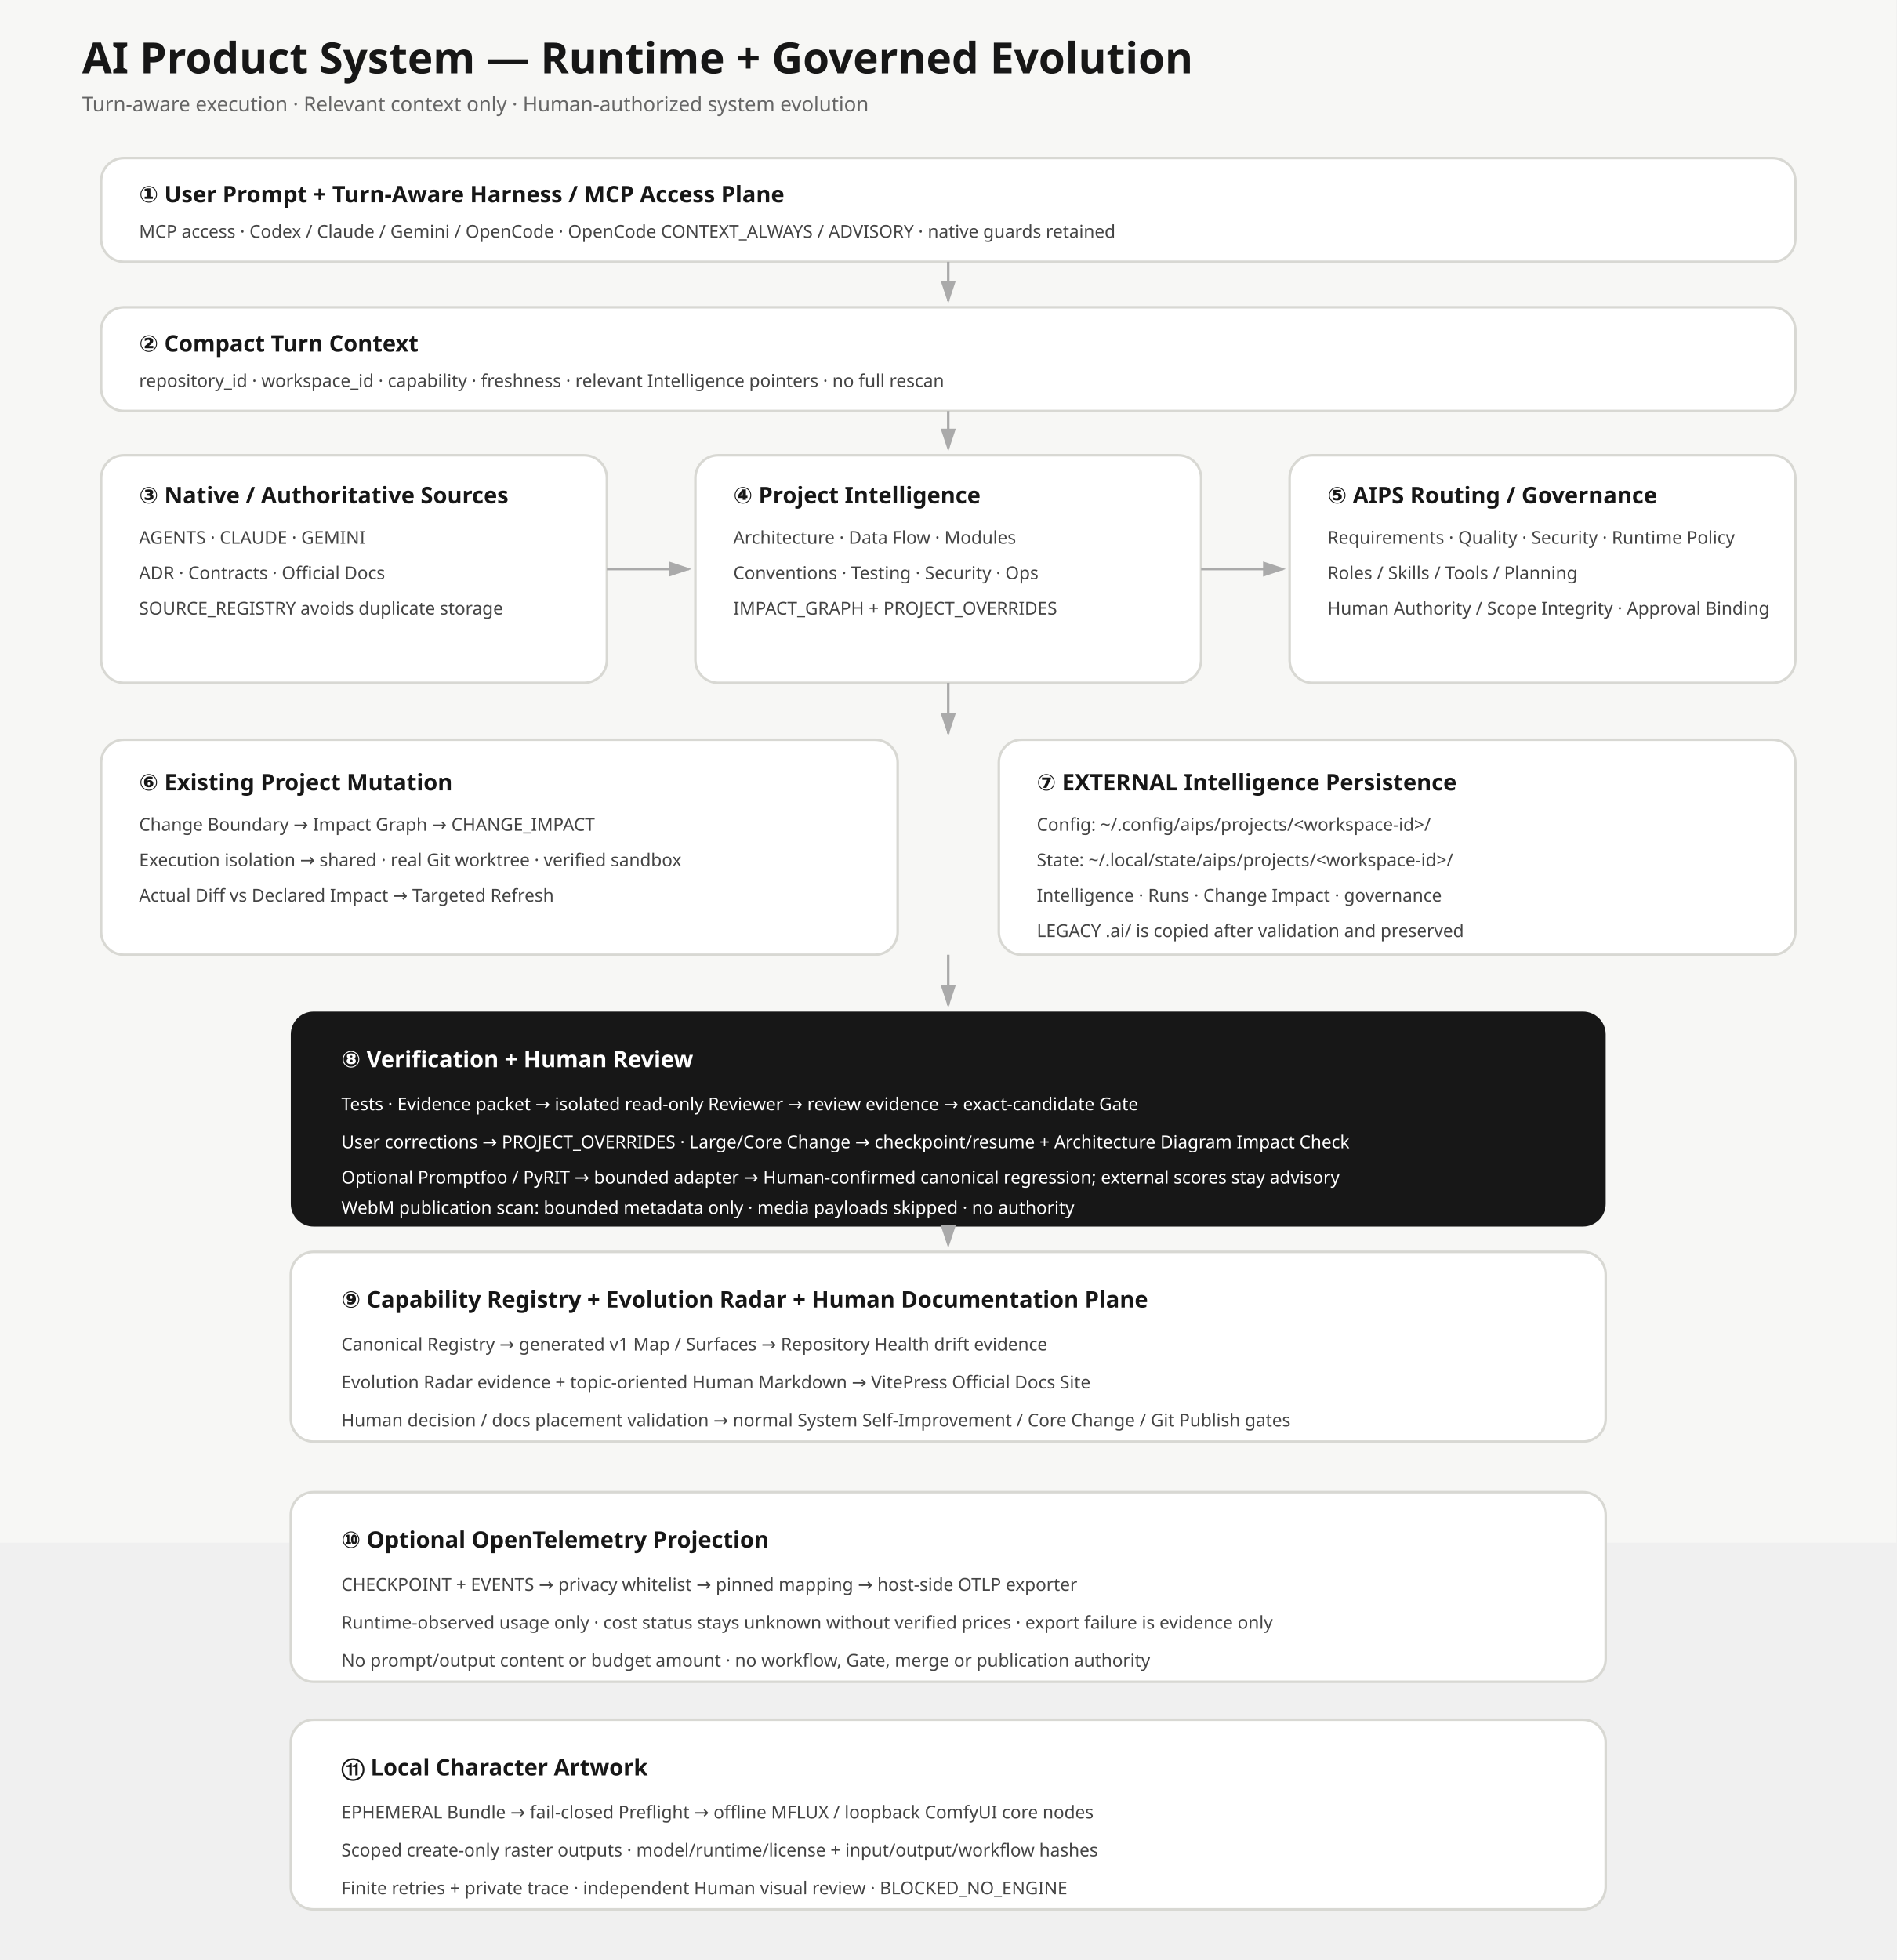
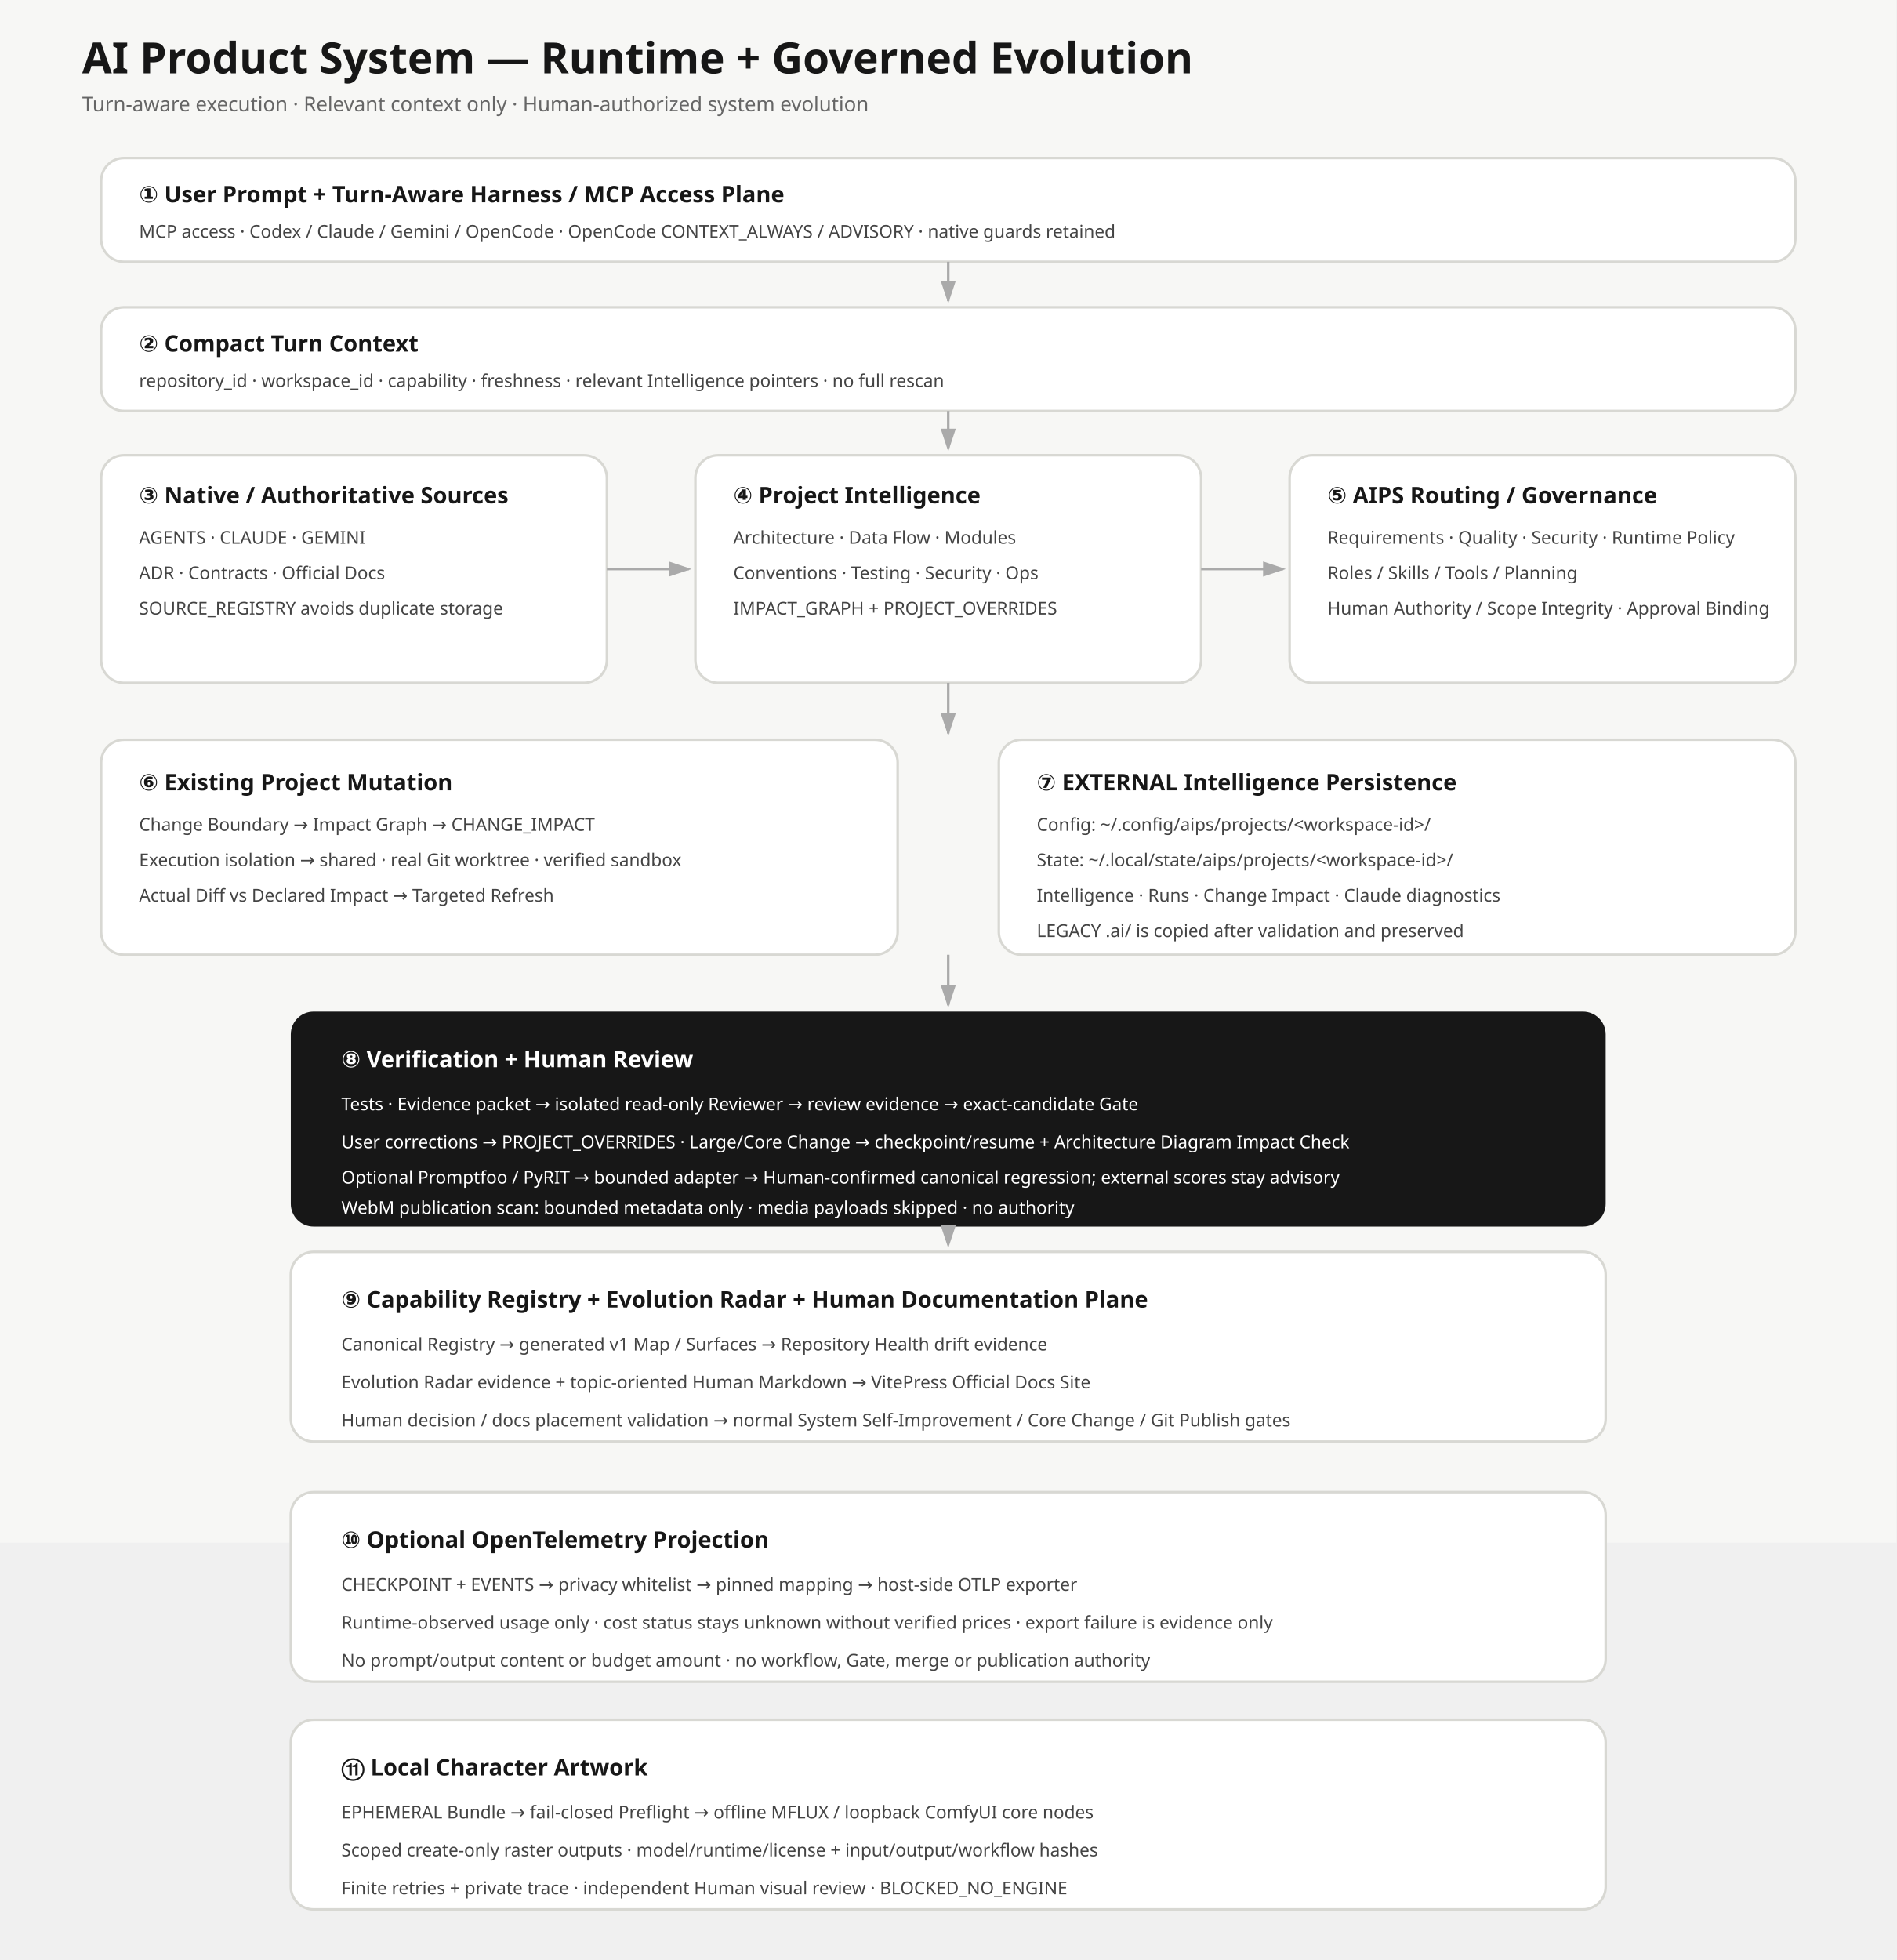
<svg xmlns="http://www.w3.org/2000/svg" width="1500" height="1550" viewBox="0 0 1500 1550">
  <rect width="1500" height="1220" fill="#f7f7f5" />
  <style>.title{font:700 34px system-ui,sans-serif;fill:#171717}.sub{font:400 16px system-ui,sans-serif;fill:#666}.h{font:700 18px system-ui,sans-serif;fill:#171717}.t{font:400 14px system-ui,sans-serif;fill:#444}.box{fill:#fff;stroke:#d8d8d3;stroke-width:2}.dark{fill:#171717}.white{fill:#fff}.line{stroke:#aaa;stroke-width:2;fill:none;marker-end:url(#a)}.dash{stroke:#aaa;stroke-width:2;stroke-dasharray:8 8;fill:none;marker-end:url(#a)}</style>
  <defs>
    <marker id="a" markerWidth="10" markerHeight="10" refX="8" refY="3" orient="auto">
      <path d="M0,0 L0,6 L9,3 z" fill="#aaa" />
    </marker>
  </defs>
  <text x="65" y="58" class="title">AI Product System — Runtime + Governed Evolution</text>
  <text x="65" y="88" class="sub">Turn-aware execution · Relevant context only · Human-authorized system evolution</text>
  <rect x="80" y="125" width="1340" height="82" rx="18" class="box" />
  <text x="110" y="160" class="h">① User Prompt + Turn-Aware Harness / MCP Access Plane</text>
  <text x="110" y="188" class="t">MCP access · Codex / Claude / Gemini / OpenCode · OpenCode CONTEXT_ALWAYS / ADVISORY · native guards retained</text>
  <path d="M750 207 L750 238" class="line" />
  <rect x="80" y="243" width="1340" height="82" rx="18" class="box" />
  <text x="110" y="278" class="h">② Compact Turn Context</text>
  <text x="110" y="306" class="t">repository_id · workspace_id · capability · freshness · relevant Intelligence pointers · no full rescan</text>
  <path d="M750 325 L750 355" class="line" />
  <rect x="80" y="360" width="400" height="180" rx="18" class="box" />
  <text x="110" y="398" class="h">③ Native / Authoritative Sources</text>
  <text x="110" y="430" class="t">AGENTS · CLAUDE · GEMINI</text>
  <text x="110" y="458" class="t">ADR · Contracts · Official Docs</text>
  <text x="110" y="486" class="t">SOURCE_REGISTRY avoids duplicate storage</text>
  <rect x="550" y="360" width="400" height="180" rx="18" class="box" />
  <text x="580" y="398" class="h">④ Project Intelligence</text>
  <text x="580" y="430" class="t">Architecture · Data Flow · Modules</text>
  <text x="580" y="458" class="t">Conventions · Testing · Security · Ops</text>
  <text x="580" y="486" class="t">IMPACT_GRAPH + PROJECT_OVERRIDES</text>
  <rect x="1020" y="360" width="400" height="180" rx="18" class="box" />
  <text x="1050" y="398" class="h">⑤ AIPS Routing / Governance</text>
  <text x="1050" y="430" class="t">Requirements · Quality · Security · Runtime Policy</text>
  <text x="1050" y="458" class="t">Roles / Skills / Tools / Planning</text>
  <text x="1050" y="486" class="t">Human Authority / Scope Integrity · Approval Binding</text>
  <path d="M480 450 L545 450" class="line" />
  <path d="M950 450 L1015 450" class="line" />
  <path d="M750 540 L750 580" class="line" />
  <rect x="80" y="585" width="630" height="170" rx="18" class="box" />
  <text x="110" y="625" class="h">⑥ Existing Project Mutation</text>
  <text x="110" y="657" class="t">Change Boundary → Impact Graph → CHANGE_IMPACT</text>
  <text x="110" y="685" class="t">Execution isolation → shared · real Git worktree · verified sandbox</text>
  <text x="110" y="713" class="t">Actual Diff vs Declared Impact → Targeted Refresh</text>
  <rect x="790" y="585" width="630" height="170" rx="18" class="box" />
  <text x="820" y="625" class="h">⑦ EXTERNAL Intelligence Persistence</text>
  <text x="820" y="657" class="t">Config: ~/.config/aips/projects/&lt;workspace-id&gt;/</text>
  <text x="820" y="685" class="t">State: ~/.local/state/aips/projects/&lt;workspace-id&gt;/</text>
-   <text x="820" y="713" class="t">Intelligence · Runs · Change Impact · governance</text>
+   <text x="820" y="713" class="t">Intelligence · Runs · Change Impact · Claude diagnostics</text>
  <text x="820" y="741" class="t">LEGACY .ai/ is copied after validation and preserved</text>
  <path d="M750 755 L750 795" class="line" />
  <rect x="230" y="800" width="1040" height="170" rx="18" class="dark" />
  <text x="270" y="844" class="h white">⑧ Verification + Human Review</text>
  <text x="270" y="878" class="t white">Tests · Evidence packet → isolated read-only Reviewer → review evidence → exact-candidate Gate</text>
  <text x="270" y="908" class="t white">User corrections → PROJECT_OVERRIDES · Large/Core Change → checkpoint/resume + Architecture Diagram Impact Check</text>
  <text x="270" y="936" class="t white">Optional Promptfoo / PyRIT → bounded adapter → Human-confirmed canonical regression; external scores stay advisory</text>
  <text x="270" y="960" class="t white">WebM publication scan: bounded metadata only · media payloads skipped · no authority</text>
  <path d="M750 970 L750 985" class="dash" />
  <rect x="230" y="990" width="1040" height="150" rx="18" class="box" />
  <text x="270" y="1034" class="h">⑨ Capability Registry + Evolution Radar + Human Documentation Plane</text>
  <text x="270" y="1068" class="t">Canonical Registry → generated v1 Map / Surfaces → Repository Health drift evidence</text>
  <text x="270" y="1098" class="t">Evolution Radar evidence + topic-oriented Human Markdown → VitePress Official Docs Site</text>
  <text x="270" y="1128" class="t">Human decision / docs placement validation → normal System Self-Improvement / Core Change / Git Publish gates</text>
  <rect x="230" y="1180" width="1040" height="150" rx="18" class="box" />
  <text x="270" y="1224" class="h">⑩ Optional OpenTelemetry Projection</text>
  <text x="270" y="1258" class="t">CHECKPOINT + EVENTS → privacy whitelist → pinned mapping → host-side OTLP exporter</text>
  <text x="270" y="1288" class="t">Runtime-observed usage only · cost status stays unknown without verified prices · export failure is evidence only</text>
  <text x="270" y="1318" class="t">No prompt/output content or budget amount · no workflow, Gate, merge or publication authority</text>
  <rect x="230" y="1360" width="1040" height="150" rx="18" class="box" />
  <text x="270" y="1404" class="h">⑪ Local Character Artwork</text>
  <text x="270" y="1438" class="t">EPHEMERAL Bundle → fail-closed Preflight → offline MFLUX / loopback ComfyUI core nodes</text>
  <text x="270" y="1468" class="t">Scoped create-only raster outputs · model/runtime/license + input/output/workflow hashes</text>
  <text x="270" y="1498" class="t">Finite retries + private trace · independent Human visual review · BLOCKED_NO_ENGINE</text>
</svg>
